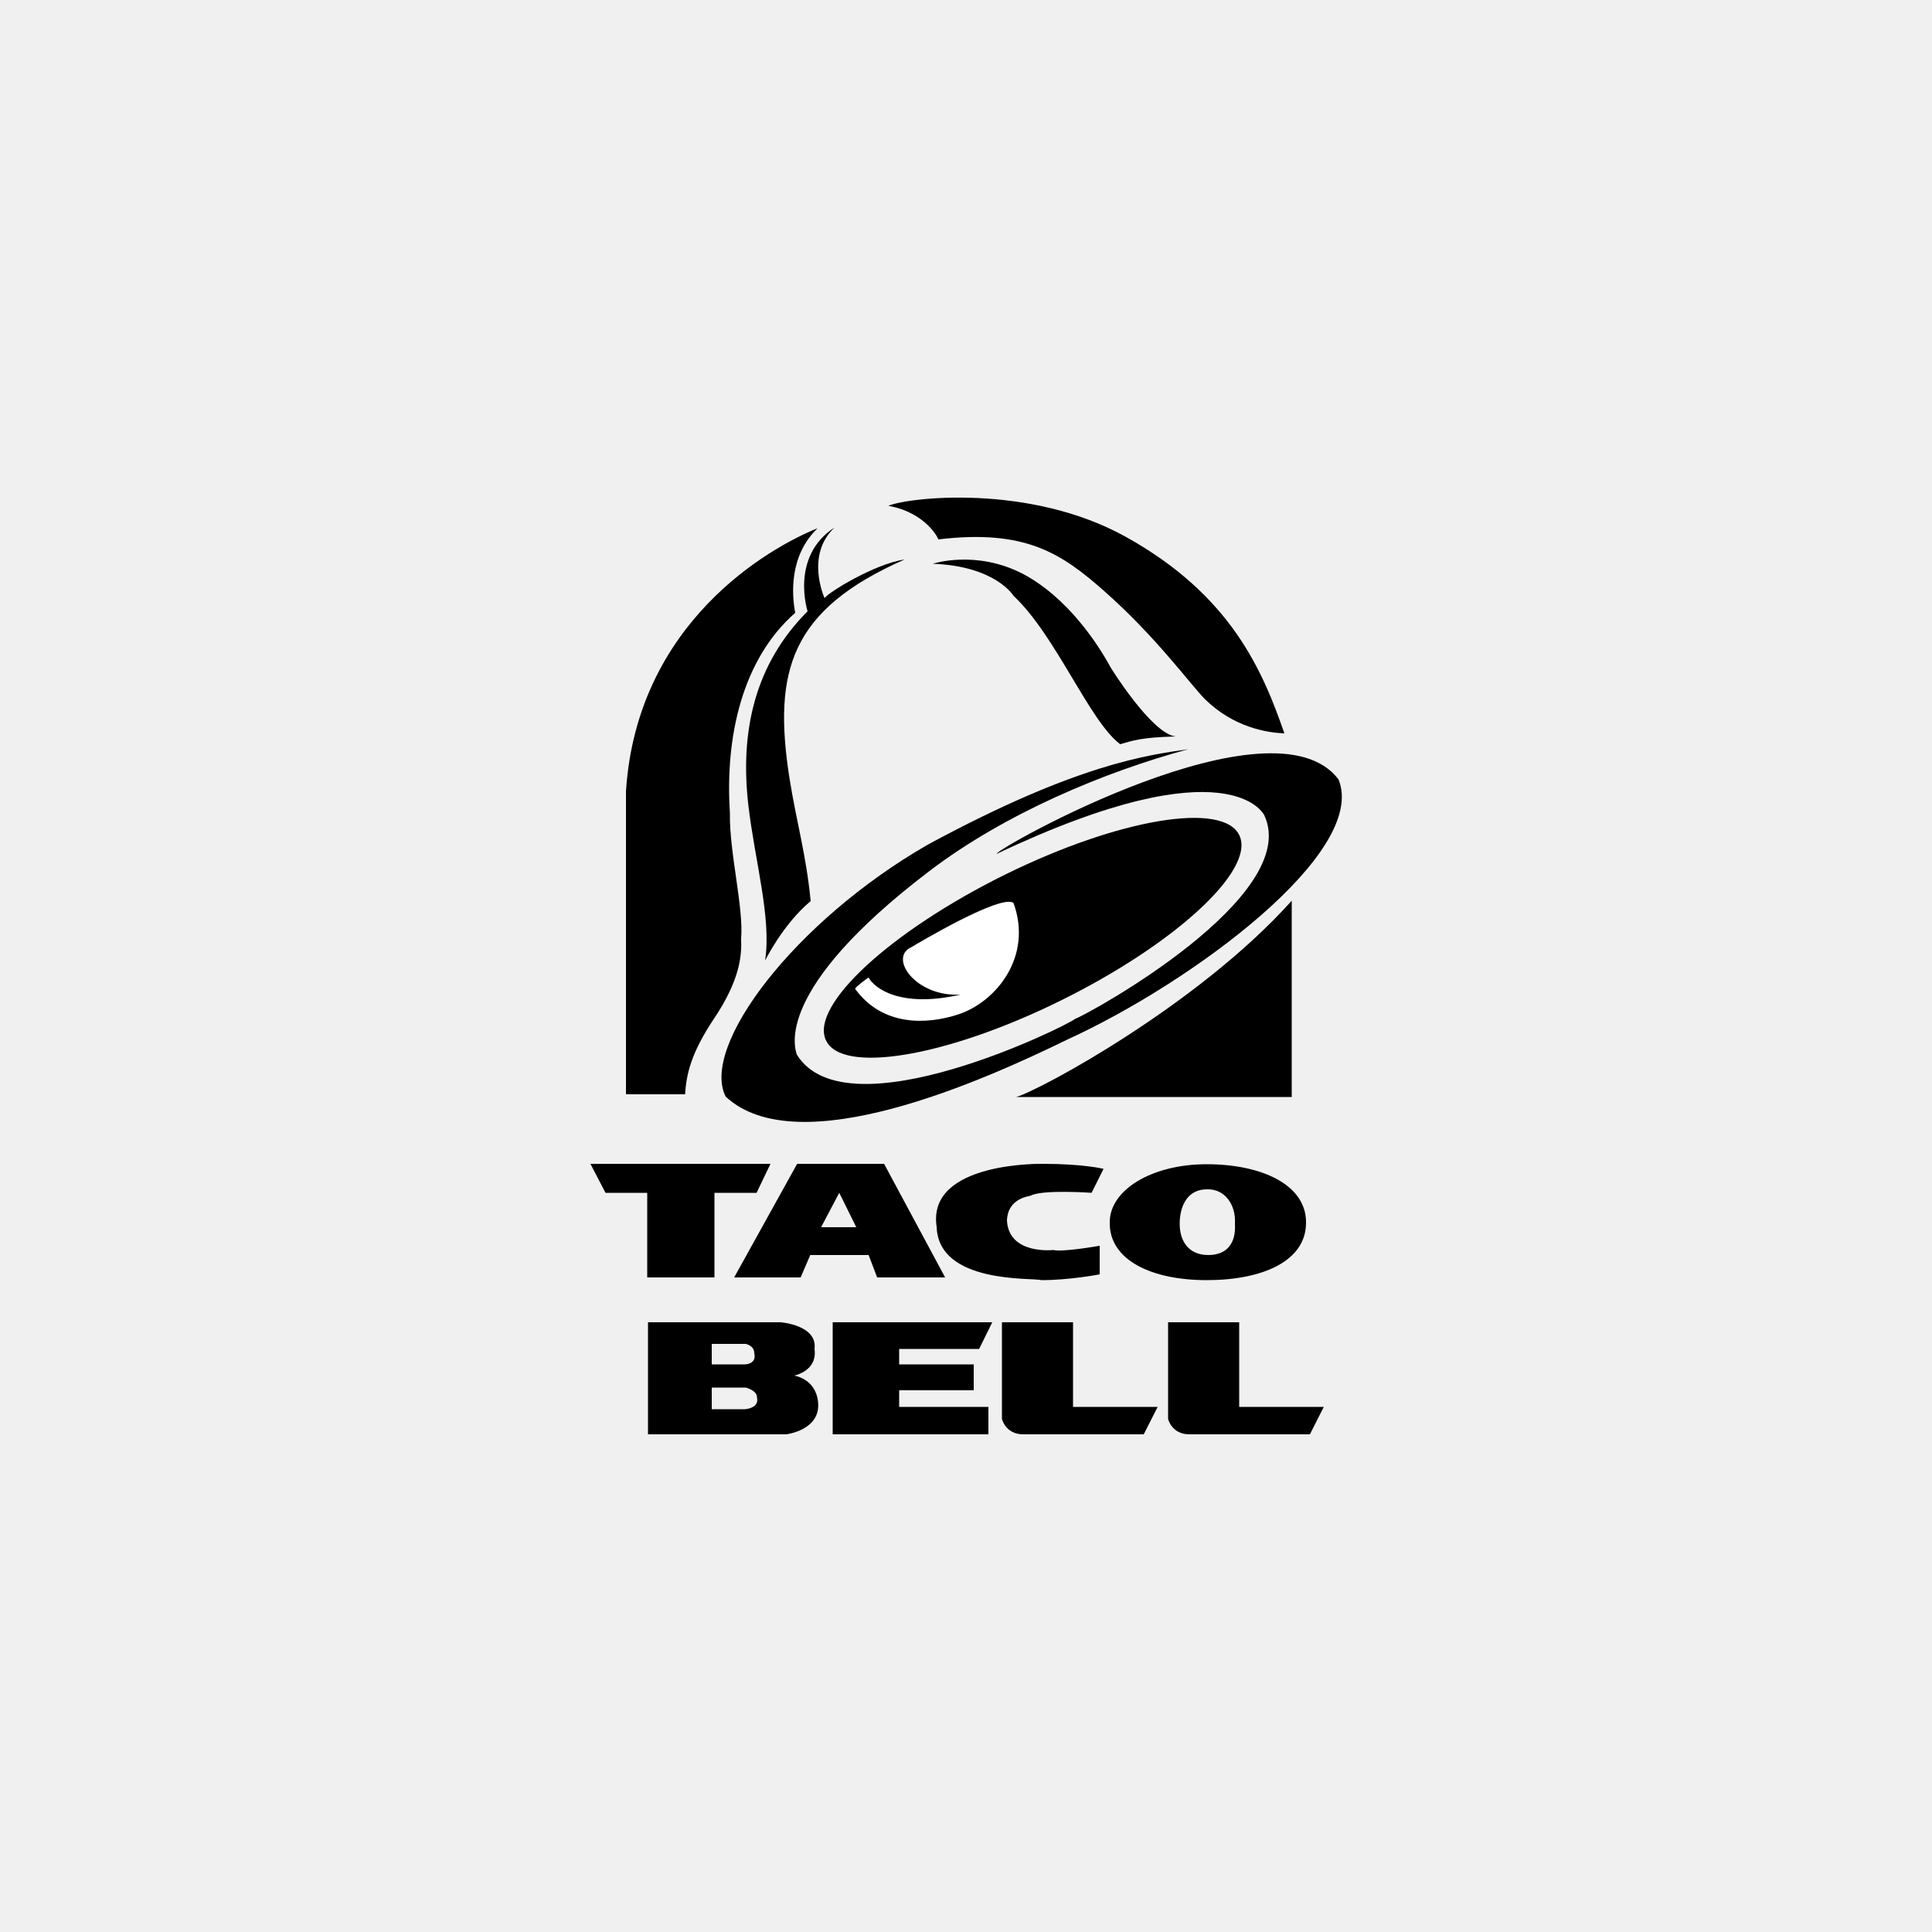
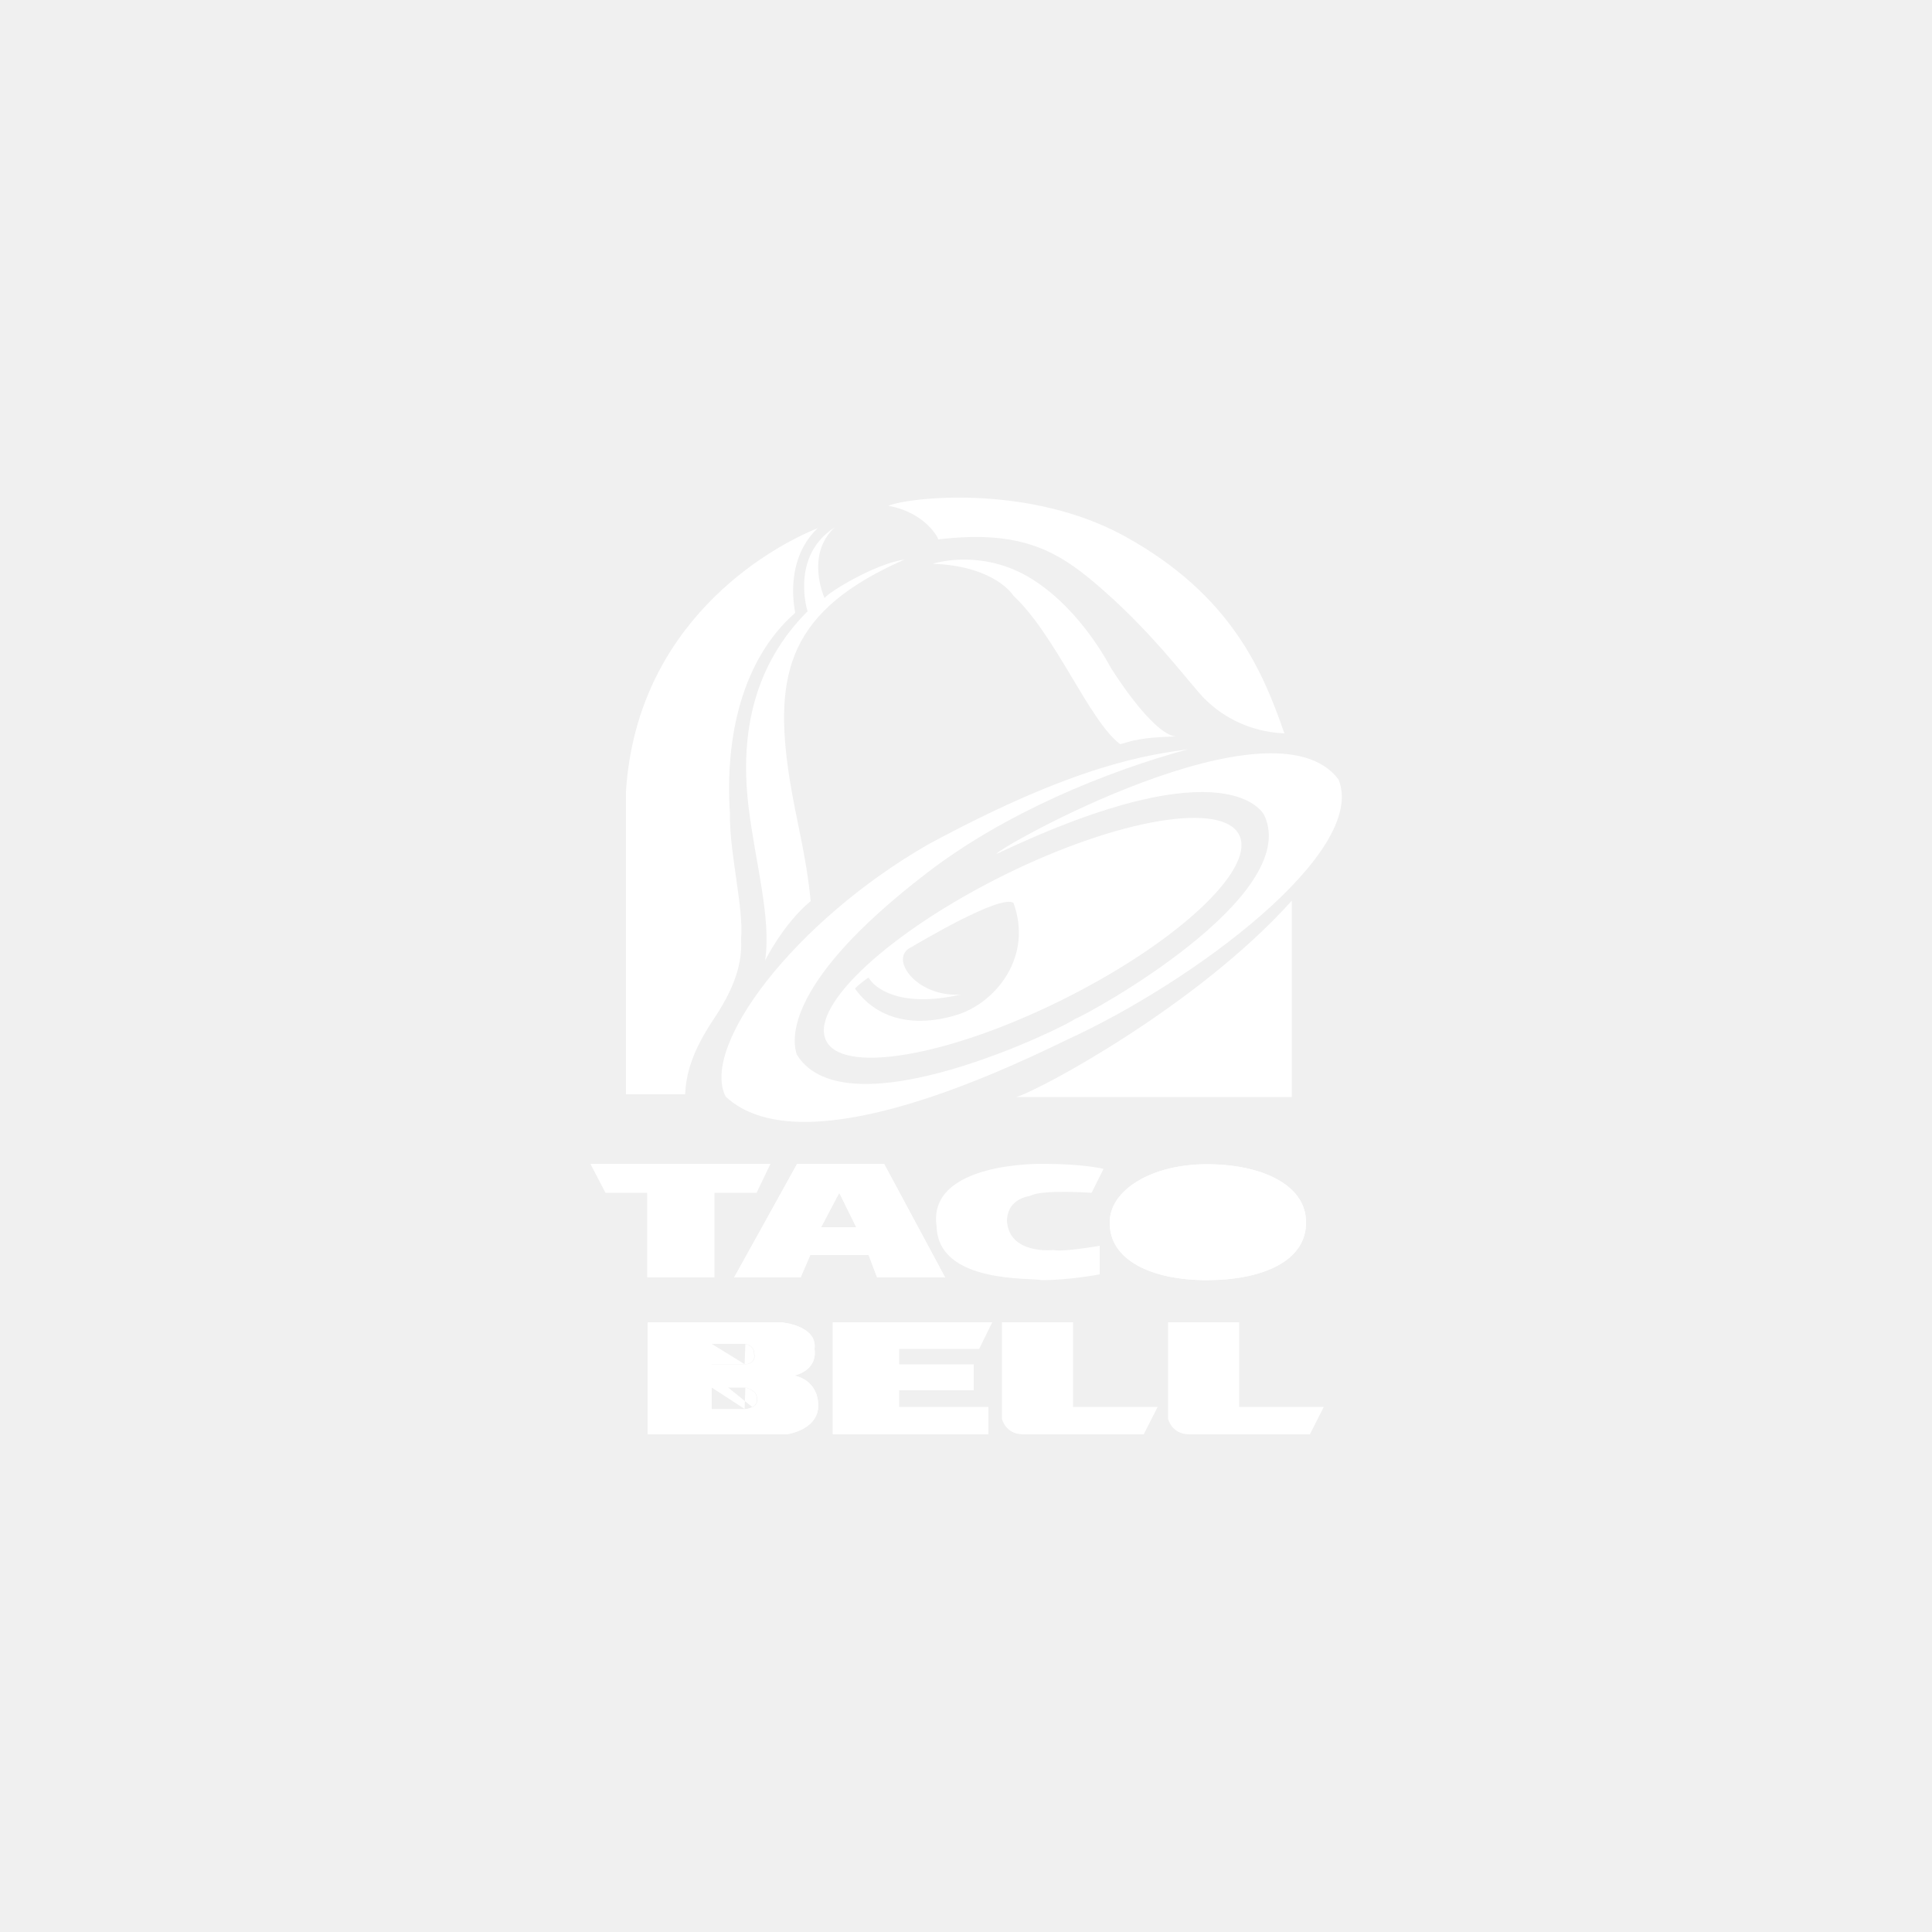
- <svg xmlns="http://www.w3.org/2000/svg" version="1.1" x="0px" y="0px" viewBox="0 0 500 500" style="enable-background:new 0 0 500 500;" xml:space="preserve">
+ <svg xmlns="http://www.w3.org/2000/svg" version="1.1" id="Layer_1" x="0px" y="0px" viewBox="-133 135 500 500" style="enable-background:new -133 135 500 500;" xml:space="preserve">
  <style type="text/css">
- 	.st0{fill-rule:evenodd;clip-rule:evenodd;}
- 	.st1{fill-rule:evenodd;clip-rule:evenodd;fill:#FFFFFF;}
- 	.st2{fill:none;stroke:#000000;stroke-width:3;}
- 	.st3{fill:#FFFFFF;}
- 	.st4{fill:none;}
- 	.st5{clip-path:url(#SVGID_2_);}
- 	.st6{fill-rule:evenodd;clip-rule:evenodd;fill:none;}
- 	.st7{enable-background:new    ;}
- 	.st8{stroke:#FFFFFF;stroke-width:0.45;stroke-miterlimit:3.864;}
- 	.st9{fill:#424242;}
- 	.st10{display:none;}
- 	.st11{fill:#E8E8E8;}
- 	.st12{fill:#B2B2B2;}
- 	.st13{fill:#262626;}
- 	.st14{fill:#C2C2C2;}
- 	.st15{fill:#383838;}
- 	.st16{fill:#FFFFFF;stroke:#000000;stroke-width:0.7;stroke-linecap:round;stroke-linejoin:round;}
- 	.st17{fill:#FFFFFF;stroke:#000000;stroke-width:1.5;stroke-linecap:round;stroke-linejoin:round;}
- 	.st18{fill:#FFFFFF;stroke:#000000;stroke-width:0.7;}
- 	.st19{fill:#BABABA;}
- 	.st20{fill:#939393;}
- 	.st21{fill:#E6E6E6;}
- 	.st22{fill:#545454;}
- 	.st23{filter:url(#Adobe_OpacityMaskFilter);}
- 	.st24{mask:url(#SVGID_3_);}
- 	.st25{fill:url(#SVGID_4_);}
- 	.st26{opacity:0.42;fill:url(#SVGID_5_);}
- 	.st27{fill:none;stroke:#FFFFFF;stroke-width:2;}
- 	.st28{fill:#FFFFFF;stroke:#000000;stroke-width:0.25;stroke-miterlimit:10;}
- 	.st29{fill:none;stroke:#000000;stroke-miterlimit:10;}
- 	.st30{fill:#F5F5F5;}
- 	.st31{fill:#FAFAFA;}
- 	.st32{fill:#ECECEC;}
- 	.st33{fill:#C1C1C1;}
- 	.st34{fill:#A5A5A5;}
- 	.st35{fill:#C3C3C3;}
- 	.st36{fill:#D0D0D0;}
- 	.st37{fill:#8C8C8C;}
- 	.st38{fill:#C0C0C0;}
- 	.st39{fill:#C5C5C5;}
- 	.st40{fill:#CBCBCB;}
- 	.st41{fill:#C9C9C9;}
- 	.st42{fill:#BFBFBF;}
- 	.st43{fill:#BDBDBD;}
- 	.st44{fill:#BCBCBC;}
- 	.st45{fill:#B9B9B9;}
- 	.st46{fill:#B8B8B8;}
- 	.st47{fill:#8B8B8B;}
- 	.st48{fill:#FCFCFC;}
- 	.st49{fill:#F7F7F7;}
- 	.st50{fill:#ADADAD;}
- 	.st51{fill:#CCCCCC;}
- 	.st52{fill:#E1E1E1;}
- 	.st53{fill:#D8D8D8;}
- 	.st54{fill:#CECECE;}
- 	.st55{fill:#EBEBEB;}
- 	.st56{fill:#CFCFCF;}
- 	.st57{fill:#A8A8A8;}
- 	.st58{fill:#A0A0A0;}
- 	.st59{fill:#AFAFAF;}
- 	.st60{fill:#B6B6B6;}
- 	.st61{fill:#ABABAB;}
- 	.st62{fill:#8A8A8A;}
- 	.st63{fill:#C6C6C6;}
- 	.st64{fill:#191919;}
- 	.st65{fill:#818181;}
- 	.st66{fill:#DEDEDE;}
- 	.st67{fill:#F1F1F1;}
- 	.st68{fill:#B7B7B7;}
- 	.st69{fill:#5A5A5A;}
- 	.st70{fill:#B5B5B5;}
- 	.st71{fill:#AAAAAA;}
- 	.st72{fill:#212121;}
- 	.st73{fill:#B1B1B1;}
- 	.st74{fill:#5B5B5B;}
- 	.st75{fill:#595959;}
- 	.st76{fill:#F8F8F8;}
- 	.st77{fill:#858585;}
- 	.st78{fill:#696969;}
- 	.st79{fill:#7C7C7C;}
- 	.st80{fill:#666666;}
- 	.st81{fill:#6F6F6F;}
- 	.st82{fill:#A2A2A2;}
- 	.st83{fill:#494949;}
- 	.st84{fill:#D4D4D4;}
- 	.st85{fill:#757575;}
- 	.st86{fill:#3E3E3E;}
- 	.st87{fill:#EDEDED;}
- 	.st88{fill:#111111;}
- 	.st89{fill:#F2F2F2;}
- 	.st90{fill:#FEFEFE;}
- 	.st91{fill:#898989;}
- 	.st92{fill:#040404;}
- 	.st93{fill:#8E8E8E;}
- 	.st94{fill:#080808;}
- 	.st95{fill:#8D8D8D;}
- 	.st96{fill:#929292;}
- 	.st97{fill:#8F8F8F;}
- 	.st98{fill:#242424;}
- 	.st99{fill:#2F2F2F;}
- 	.st100{fill:#181818;}
- 	.st101{fill:#3A3A3A;}
- 	.st102{fill:#A6A6A6;}
- 	.st103{fill:#141414;}
- 	.st104{fill:#B4B4B4;}
- 	.st105{fill:#787878;}
- 	.st106{fill:#585858;}
- 	.st107{fill:#1B1B1B;}
- 	.st108{fill:#4C4C4C;}
- 	.st109{fill:#CDCDCD;}
- 	.st110{fill:#7B7B7B;}
- 	.st111{fill:#888888;}
- 	.st112{fill:#161616;}
- 	.st113{fill:#636363;}
- 	.st114{fill:#515151;}
- 	.st115{fill:#151515;}
- 	.st116{fill:#1F1F1F;}
- 	.st117{fill:#0C0C0C;}
- 	.st118{fill:#838383;}
- 	.st119{fill:#444444;}
- 	.st120{fill:#101010;}
- 	.st121{fill:#010101;}
- 	.st122{fill:#282828;}
- 	.st123{fill:#5D5D5D;}
- 	.st124{fill:#828282;}
- 	.st125{fill:#7E7E7E;}
- 	.st126{fill:#727272;}
- 	.st127{fill:#555555;}
- 	.st128{fill:#2A2A2A;}
- 	.st129{fill:#434343;}
- 	.st130{fill:#5F5F5F;}
- 	.st131{fill:#878787;}
- 	.st132{fill:#4B4B4B;}
- 	.st133{fill:#767676;}
- 	.st134{fill:#BBBBBB;}
- 	.st135{fill:#050505;}
- 	.st136{fill:#0B0B0B;}
- 	.st137{fill:#252525;}
- 	.st138{fill:#808080;}
- 	.st139{fill:#969696;}
- 	.st140{fill:#737373;}
- 	.st141{fill:#3D3D3D;}
- 	.st142{fill:#5E5E5E;}
- 	.st143{fill:#484848;}
- 	.st144{fill:#232323;}
- 	.st145{fill:#747474;}
- 	.st146{fill:#505050;}
- 	.st147{fill:#454545;}
- 	.st148{fill:#171717;}
- 	.st149{fill:#7F7F7F;}
- 	.st150{fill:#3C3C3C;}
- 	.st151{fill:#B0B0B0;}
- 	.st152{fill:#A9A9A9;}
- 	.st153{fill:#222222;}
- 	.st154{fill:#575757;}
- 	.st155{fill:#4A4A4A;}
- 	.st156{fill:#7A7A7A;}
- 	.st157{fill:#404040;}
- 	.st158{fill:#646464;}
- 	.st159{fill:#1A1A1A;}
- 	.st160{fill:#303030;}
- 	.st161{fill:#343434;}
- 	.st162{fill:#979797;}
- 	.st163{fill:#DDDDDD;}
- 	.st164{fill:#CACACA;}
- 	.st165{fill:#D3D3D3;}
- 	.st166{fill:#ACACAC;}
- 	.st167{fill:#AEAEAE;}
- 	.st168{fill:#999999;}
- 	.st169{fill:#676767;}
- 	.st170{fill:#292929;}
- 	.st171{fill:#9E9E9E;}
- 	.st172{fill:#9A9A9A;}
- 	.st173{fill:#464646;}
- 	.st174{fill:#474747;}
- 	.st175{fill:#202020;}
- 	.st176{fill:#323232;}
- 	.st177{fill:#4E4E4E;}
- 	.st178{fill:#9D9D9D;}
- 	.st179{fill:#C7C7C7;}
- 	.st180{fill:#3B3B3B;}
- 	.st181{fill:#C8C8C8;}
- 	.st182{fill:#D2D2D2;}
- 	.st183{fill:#BEBEBE;}
- 	.st184{fill:#C4C4C4;}
- 	.st185{fill:#717171;}
- 	.st186{fill:#020202;}
- 	.st187{fill:#606060;}
- 	.st188{fill:#414141;}
- 	.st189{fill:#6B6B6B;}
- 	.st190{fill:#5C5C5C;}
- 	.st191{fill:#2E2E2E;}
- 	.st192{fill:#909090;}
- 	.st193{fill:#2C2C2C;}
- 	.st194{fill:#686868;}
- 	.st195{fill:#070707;}
- 	.st196{fill:#4D4D4D;}
- 	.st197{fill:#9C9C9C;}
- 	.st198{fill:#949494;}
- 	.st199{fill:#6C6C6C;}
- 	.st200{fill:#363636;}
- 	.st201{display:inline;}
- 	.st202{fill-rule:evenodd;clip-rule:evenodd;fill:#1683C6;}
+ 	.st0{fill:#FFFFFF;}
</style>
-   <g id="Layer_1">
+   <g id="Layer_1_1_">
    <g>
-       <path class="st6" d="M221.3,132.8c10.5-3.5,20.6,9.3,20.6,9.3l5.9-1h7c22.3,4.3,39.7,25.2,50.9,39.4c6,7.6,20.6,13.9,29.9,15.9    c5,1.1,3.3,0.9,8.3,5c5.6,4.6,1.3,12.9-3.7,19.5c-2.5,3.3-11.3,13.3-14,15.9c-9.3,9.3-30.2,20.5-43.5,27.8    c-10,5.5-53,24.5-67.5,24.5c-10,0-36.2,1-25.3-20.9l4-7.9c2.3-5.6,5-14,5-17.9c2.3-12.3-12.3-46.1,0-68.6    c3.4-6.3,10.4-15.5,10.3-16.2c-1.3-7.6,0-12.3,2.3-16.9C216,136.5,215.3,134.8,221.3,132.8L221.3,132.8z" />
-       <path class="st0" d="M263,283.9h71.3v-50.8C310.1,260.1,269,282.2,263,283.9L263,283.9z" />
-       <path class="st0" d="M229.9,130.9c10,1.8,13.2,8.9,12.9,8.7c22.6-2.7,31.9,3.6,43,13.4c13.4,11.8,22.4,24.3,26,27.9    c7.5,7.4,16.1,8.7,20.6,8.9c-5.6-16.1-13.7-35.7-41.1-50.9C266.4,125.1,235.1,128.7,229.9,130.9L229.9,130.9z" />
-       <path class="st0" d="M241.4,145.9c16.3,0.6,20.9,8.3,20.9,8.3c11,10.3,19.6,32.4,27.6,38.4c3.1-0.9,5.6-1.8,14.4-2    c-6.2-0.6-17-18-17-18.1c-3.1-5.7-10.9-17.8-22.6-24C252.5,142.2,241.4,145.9,241.4,145.9L241.4,145.9z" />
-       <path class="st0" d="M211.6,136.7c-7.4,7.1-6.7,17.2-5.8,21.9c-13.7,12-18.2,32.1-16.9,51.8c-0.2,10,3.6,24.6,2.9,32.5    c0.2,4.4-0.3,10.7-7,20.7c-6.1,9.1-7.2,14.7-7.5,19.6h-15.3c0,0,0-78.2,0-78.4C164.8,161.2,198.9,141.8,211.6,136.7L211.6,136.7z" />
-       <path class="st0" d="M216,136.5c-7.7,7.2-2.6,18.3-2.6,18.3c0.8-1.4,13-8.9,20.7-10c-29.5,13-34.1,28.8-29.8,56.5    c1.9,11.9,4.3,19.6,5.5,31.9c-7.2,6-11.8,15.4-11.8,15.4c1.7-10.9-2.6-25.6-4.3-40c-2.3-19.4,1.7-36.8,15.3-50.4    C209,158.2,204.4,144,216,136.5L216,136.5z" />
-       <path class="st0" d="M257.9,221c60.7-28.8,69.3-10,69.3-10c9.8,21-45.2,51.3-49,52.7c-1.7,1.6-59.2,30.1-72,9.2    c-0.5-1.8-6-16.7,34.1-47.3c19.9-15.2,45.8-25.9,67.2-31.7c-10.4,1.5-28.8,3.8-67.4,24.7c-34.6,19.9-58.9,52.2-52.3,65.2    c18.7,17.4,66.8-4.2,88.3-14.7c32.6-14.9,78-48.6,70.3-67.4C329.4,179.3,257.7,219.7,257.9,221L257.9,221z" />
-       <polygon class="st0" points="152.8,301.2 199.4,301.2 195.8,308.7 184.9,308.7 184.9,330.6 167.5,330.6 167.5,308.7 156.7,308.7     152.8,301.2   " />
-       <path class="st0" d="M206.3,301.2h22.5l15.8,29.4h-17.6l-2.2-5.8h-15.1l-2.5,5.8h-17.2L206.3,301.2L206.3,301.2z M212.5,317.6h9.1    l-4.4-8.9L212.5,317.6L212.5,317.6z" />
-       <path class="st4" d="M206.3,301.2h22.5l15.8,29.4h-17.6l-2.2-5.8h-15.1l-2.5,5.8h-17.2L206.3,301.2L206.3,301.2z M212.5,317.6h9.1    l-4.4-8.9L212.5,317.6L212.5,317.6z" />
-       <polygon class="st0" points="215.5,342.2 256.8,342.2 253.4,349.1 232.7,349.1 232.7,353.1 252,353.1 252,359.8 232.7,359.8     232.7,364.1 255.8,364.1 255.8,371.2 215.5,371.2 215.5,342.2   " />
-       <path class="st0" d="M259.4,342.2h18.3v21.9h21.9l-3.6,7.1h-31.2c-4.6,0-5.5-4-5.5-4V342.2L259.4,342.2z" />
-       <path class="st0" d="M302.3,342.2h18.4v21.9h21.9l-3.6,7.1h-31.2c-4.6,0-5.5-4-5.5-4V342.2L302.3,342.2z" />
-       <path class="st0" d="M282.5,308.7c0,0-12.5-0.9-15.7,0.7c0,0.2-6,0.4-6.2,6.5c0.5,8.9,12,7.6,12,7.6c2.4,0.6,12-1.1,12-1.1v7.4    c0,0-7.7,1.5-15.1,1.5c-2.1-0.7-26.6,1.1-27.1-13.8c-2.6-17,27.6-16.3,27.6-16.3c10.5,0,15.6,1.3,15.6,1.3L282.5,308.7    L282.5,308.7z" />
-       <path class="st0" d="M305.3,316.7c0-4.4,1.9-9.1,7.4-8.9c4.3,0,7.2,4,6.9,8.9c0.3,5.1-2.1,8.1-6.9,8.1    C307.6,324.8,305.3,321.2,305.3,316.7L305.3,316.7z M287.2,316.3c0-8.3,10.8-15,25.1-15c14.2,0,25.7,5.3,25.7,15    c0.1,10.2-11.5,15-25.7,15C298,331.3,287,326.1,287.2,316.3L287.2,316.3z" />
-       <path class="st4" d="M305.3,316.7c0-4.4,1.9-9.1,7.4-8.9c4.3,0,7.2,4,6.9,8.9c0.3,5.1-2.1,8.1-6.9,8.1    C307.6,324.8,305.3,321.2,305.3,316.7 M287.2,316.3c0-8.3,10.8-15,25.1-15c14.2,0,25.7,5.3,25.7,15c0.1,10.2-11.5,15-25.7,15    C298,331.3,287,326.1,287.2,316.3" />
-       <path class="st0" d="M167.5,342.2H202c0,0,9.6,0.7,8.8,6.9c0.8,5.8-5.3,6.9-5.3,6.9s5.5,0.7,6.2,6.7c0.9,7.4-8.2,8.5-8.2,8.5    h-35.8V342.2L167.5,342.2z M184.2,347.8v5.3h8.6c0,0,3.1,0,2.4-2.9c0-2-2.2-2.4-2.2-2.4H184.2v11.3v5.6h8.6c0,0,3.8-0.2,3.1-3.1    c0-1.8-2.9-2.5-2.9-2.5h-8.8V347.8L184.2,347.8z" />
-       <path class="st4" d="M167.5,342.2H202 M202,342.2c0,0,9.6,0.7,8.8,6.9c0.8,5.8-5.3,6.9-5.3,6.9s5.5,0.7,6.2,6.7    c0.9,7.4-8.2,8.5-8.2,8.5 M203.4,371.2h-35.8v-29 M184.2,347.8v5.3h8.6 M192.7,353.1c0,0,3.1,0,2.4-2.9c0-2-2.2-2.4-2.2-2.4     M192.9,347.8h-8.8 M184.2,359.1v5.6h8.6 M192.7,364.7c0,0,3.8-0.2,3.1-3.1c0-1.8-2.9-2.5-2.9-2.5 M192.9,359.1h-8.8" />
-       <path class="st0" d="M213.7,269.1c-4-9,16.8-28.1,46.3-42.7c29.6-14.6,56.8-19.1,60.8-10.1c4,9-16.8,28.1-46.4,42.7    C244.8,273.6,217.6,278.1,213.7,269.1L213.7,269.1z" />
-       <path class="st1" d="M221.3,255.9c-0.1-0.3,3.3-2.9,3.5-2.9c1.4,2.6,8,8,23.8,4.4c-11.6,0.7-18.8-9.6-12.7-12.3    c1.5-0.9,23.3-13.9,26.4-11.4c5,13.8-4.4,25.5-14.2,28.8C239.9,265.2,228.4,265.7,221.3,255.9L221.3,255.9z" />
+       <path class="st0" d="M130,418.9h71.3v-50.8C177.1,395.1,136,417.2,130,418.9L130,418.9z" />
+       <path class="st0" d="M96.9,265.9c10,1.8,13.2,8.9,12.9,8.7c22.6-2.7,31.9,3.6,43,13.4c13.4,11.8,22.4,24.3,26,27.9    c7.5,7.4,16.1,8.7,20.6,8.9c-5.6-16.1-13.7-35.7-41.1-50.9C133.4,260.1,102.1,263.7,96.9,265.9L96.9,265.9z" />
+       <path class="st0" d="M108.4,280.9c16.3,0.6,20.9,8.3,20.9,8.3c11,10.3,19.6,32.4,27.6,38.4c3.1-0.9,5.6-1.8,14.4-2    c-6.2-0.6-17-18-17-18.1c-3.1-5.7-10.9-17.8-22.6-24C119.5,277.2,108.4,280.9,108.4,280.9L108.4,280.9z" />
+       <path class="st0" d="M78.6,271.7c-7.4,7.1-6.7,17.2-5.8,21.9c-13.7,12-18.2,32.1-16.9,51.8c-0.2,10,3.6,24.6,2.9,32.5    c0.2,4.4-0.3,10.7-7,20.7c-6.1,9.1-7.2,14.7-7.5,19.6H29c0,0,0-78.2,0-78.4C31.8,296.2,65.9,276.8,78.6,271.7L78.6,271.7z" />
+       <path class="st0" d="M83,271.5c-7.7,7.2-2.6,18.3-2.6,18.3c0.8-1.4,13-8.9,20.7-10c-29.5,13-34.1,28.8-29.8,56.5    c1.9,11.9,4.3,19.6,5.5,31.9c-7.2,6-11.8,15.4-11.8,15.4c1.7-10.9-2.6-25.6-4.3-40c-2.3-19.4,1.7-36.8,15.3-50.4    C76,293.2,71.4,279,83,271.5L83,271.5z" />
+       <path class="st0" d="M124.9,356c60.7-28.8,69.3-10,69.3-10c9.8,21-45.2,51.3-49,52.7c-1.7,1.6-59.2,30.1-72,9.2    c-0.5-1.8-6-16.7,34.1-47.3c19.9-15.2,45.8-25.9,67.2-31.7c-10.4,1.5-28.8,3.8-67.4,24.7c-34.6,19.9-58.9,52.2-52.3,65.2    c18.7,17.4,66.8-4.2,88.3-14.7c32.6-14.9,78-48.6,70.3-67.4C196.4,314.3,124.7,354.7,124.9,356L124.9,356z" />
+       <polygon class="st0" points="19.8,436.2 66.4,436.2 62.8,443.7 51.9,443.7 51.9,465.6 34.5,465.6 34.5,443.7 23.7,443.7   " />
+       <path class="st0" d="M73.3,436.2h22.5l15.8,29.4H94l-2.2-5.8H76.7l-2.5,5.8H57L73.3,436.2L73.3,436.2z M79.5,452.6h9.1l-4.4-8.9    L79.5,452.6L79.5,452.6z" />
+       <path class="st0" d="M73.3,436.2h22.5l15.8,29.4H94l-2.2-5.8H76.7l-2.5,5.8H57L73.3,436.2L73.3,436.2z M79.5,452.6h9.1l-4.4-8.9    L79.5,452.6L79.5,452.6z" />
+       <polygon class="st0" points="82.5,477.2 123.8,477.2 120.4,484.1 99.7,484.1 99.7,488.1 119,488.1 119,494.8 99.7,494.8     99.7,499.1 122.8,499.1 122.8,506.2 82.5,506.2   " />
+       <path class="st0" d="M126.4,477.2h18.3v21.9h21.9l-3.6,7.1h-31.2c-4.6,0-5.5-4-5.5-4v-25H126.4z" />
+       <path class="st0" d="M169.3,477.2h18.4v21.9h21.9l-3.6,7.1h-31.2c-4.6,0-5.5-4-5.5-4L169.3,477.2L169.3,477.2z" />
+       <path class="st0" d="M149.5,443.7c0,0-12.5-0.9-15.7,0.7c0,0.2-6,0.4-6.2,6.5c0.5,8.9,12,7.6,12,7.6c2.4,0.6,12-1.1,12-1.1v7.4    c0,0-7.7,1.5-15.1,1.5c-2.1-0.7-26.6,1.1-27.1-13.8c-2.6-17,27.6-16.3,27.6-16.3c10.5,0,15.6,1.3,15.6,1.3L149.5,443.7    L149.5,443.7z" />
+       <path class="st0" d="M172.3,451.7c0-4.4,1.9-9.1,7.4-8.9c4.3,0,7.2,4,6.9,8.9c0.3,5.1-2.1,8.1-6.9,8.1    C174.6,459.8,172.3,456.2,172.3,451.7L172.3,451.7z M154.2,451.3c0-8.3,10.8-15,25.1-15c14.2,0,25.7,5.3,25.7,15    c0.1,10.2-11.5,15-25.7,15C165,466.3,154,461.1,154.2,451.3L154.2,451.3z" />
+       <path class="st0" d="M172.3,451.7c0-4.4,1.9-9.1,7.4-8.9c4.3,0,7.2,4,6.9,8.9c0.3,5.1-2.1,8.1-6.9,8.1    C174.6,459.8,172.3,456.2,172.3,451.7 M154.2,451.3c0-8.3,10.8-15,25.1-15c14.2,0,25.7,5.3,25.7,15c0.1,10.2-11.5,15-25.7,15    C165,466.3,154,461.1,154.2,451.3" />
+       <path class="st0" d="M34.5,477.2H69c0,0,9.6,0.7,8.8,6.9c0.8,5.8-5.3,6.9-5.3,6.9s5.5,0.7,6.2,6.7c0.9,7.4-8.2,8.5-8.2,8.5H34.7    v-29H34.5z M51.2,482.8v5.3h8.6c0,0,3.1,0,2.4-2.9c0-2-2.2-2.4-2.2-2.4H51.2v11.3v5.6h8.6c0,0,3.8-0.2,3.1-3.1    c0-1.8-2.9-2.5-2.9-2.5h-8.8L51.2,482.8L51.2,482.8z" />
+       <path class="st0" d="M34.5,477.2H69 M69,477.2c0,0,9.6,0.7,8.8,6.9c0.8,5.8-5.3,6.9-5.3,6.9s5.5,0.7,6.2,6.7    c0.9,7.4-8.2,8.5-8.2,8.5 M70.4,506.2H34.6v-29 M51.2,482.8v5.3h8.6 M59.7,488.1c0,0,3.1,0,2.4-2.9c0-2-2.2-2.4-2.2-2.4     M59.9,482.8h-8.8 M51.2,494.1v5.6h8.6 M59.7,499.7c0,0,3.8-0.2,3.1-3.1c0-1.8-2.9-2.5-2.9-2.5 M59.9,494.1h-8.8" />
+       <path class="st0" d="M187.8,351.3c-4-9-31.2-4.5-60.8,10.1c-29.5,14.6-50.3,33.7-46.3,42.7c3.9,9,31.1,4.5,60.7-10.1    C171,379.4,191.8,360.3,187.8,351.3z M115.1,397.5c-8.2,2.7-19.7,3.2-26.8-6.6c-0.1-0.3,3.3-2.9,3.5-2.9c1.4,2.6,8,8,23.8,4.4    c-11.6,0.7-18.8-9.6-12.7-12.3c1.5-0.9,23.3-13.9,26.4-11.4C134.3,382.5,124.9,394.2,115.1,397.5z" />
    </g>
  </g>
  <g id="Layer_2">
</g>
</svg>
